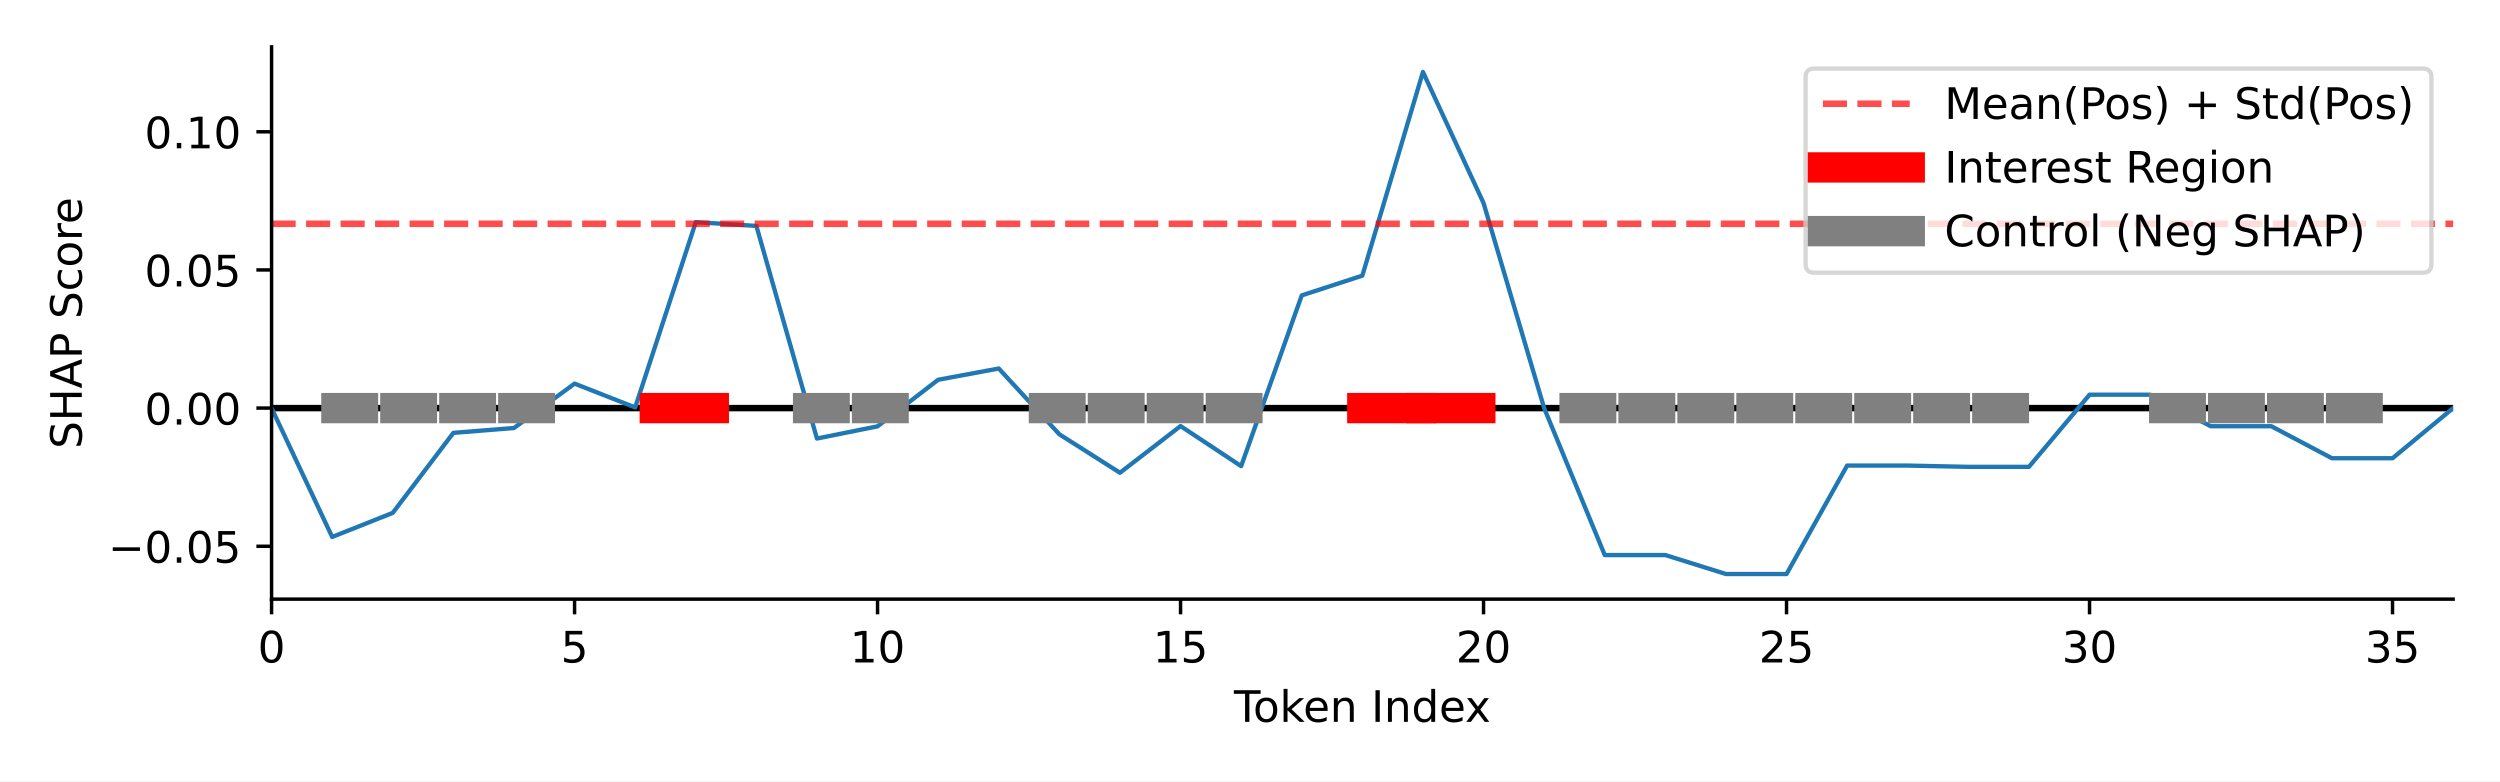
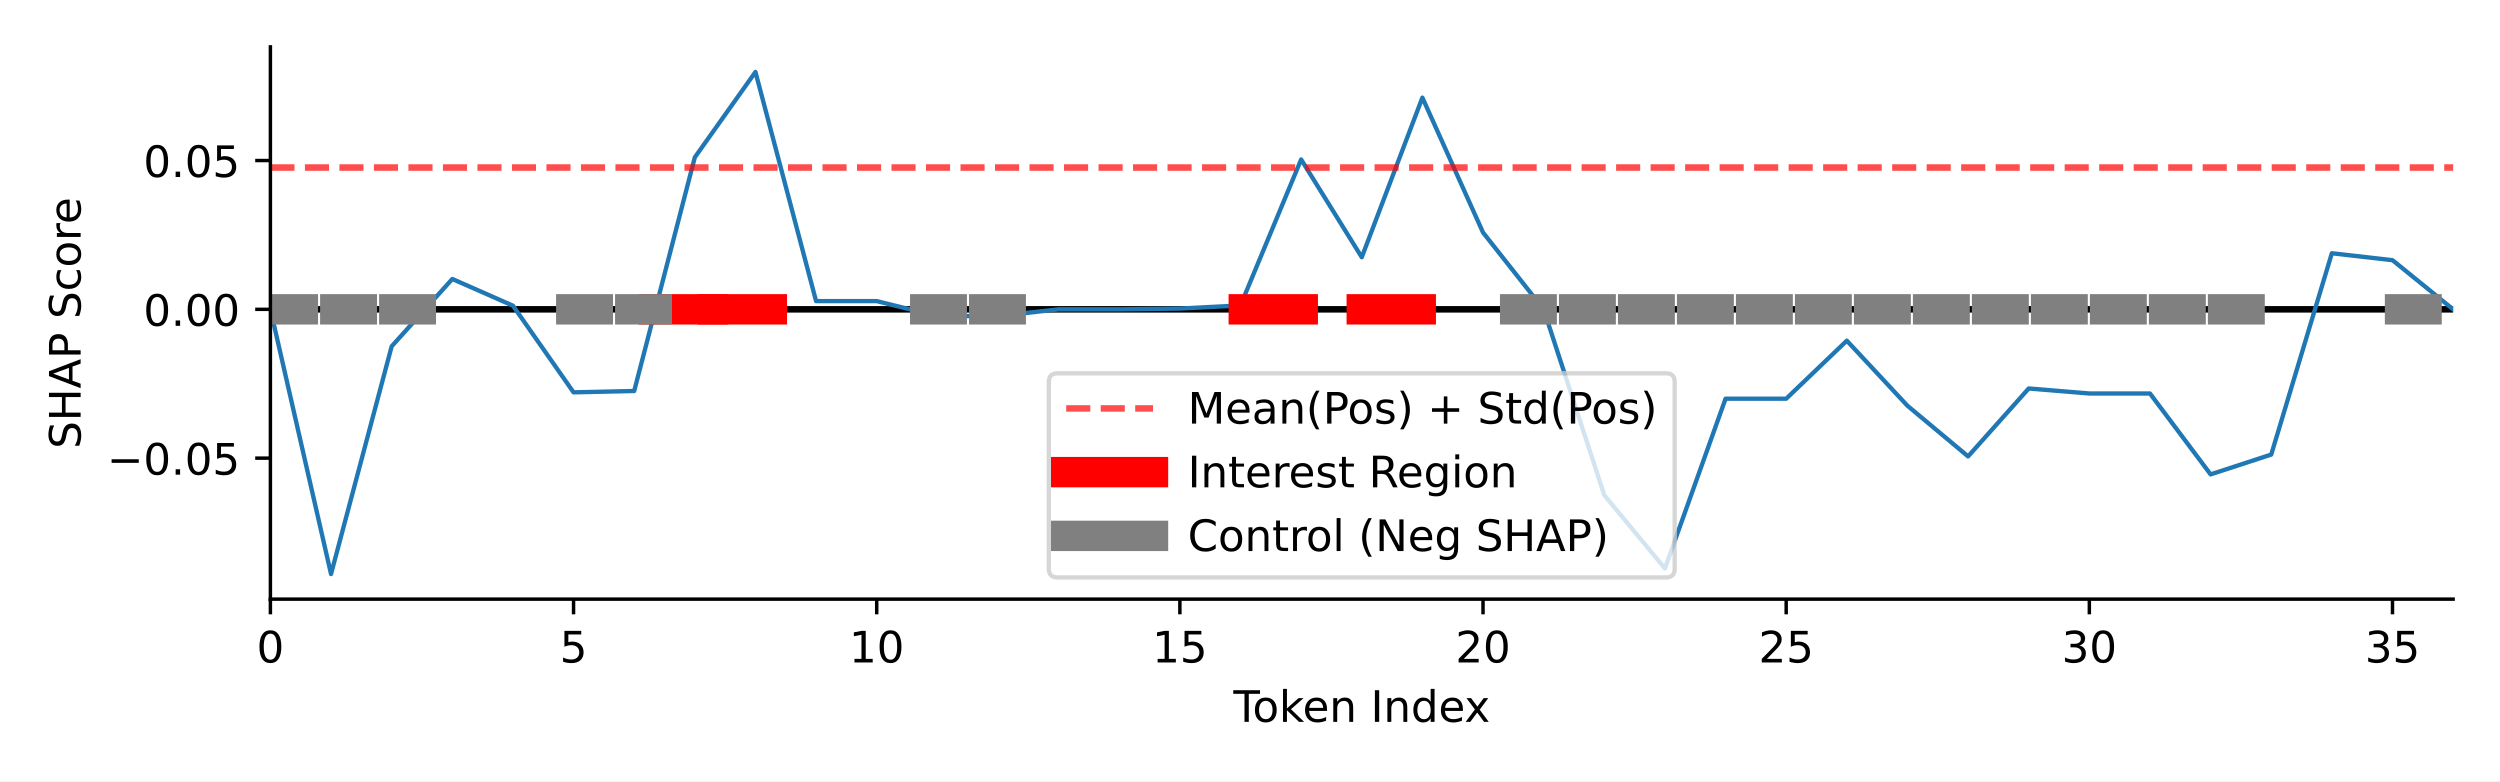
<svg xmlns="http://www.w3.org/2000/svg" xmlns:xlink="http://www.w3.org/1999/xlink" width="576pt" height="180pt" viewBox="0 0 576 180" version="1.1">
  <defs>
    <style type="text/css">*{stroke-linejoin: round; stroke-linecap: butt}</style>
  </defs>
  <g id="figure_1">
    <g id="patch_1">
      <path d="M 0 180  L 576 180  L 576 0  L 0 0  z " style="fill: #ffffff" />
    </g>
    <g id="axes_1">
      <g id="patch_2">
-         <path d="M 62.57 138.04  L 565.2 138.04  L 565.2 10.8  L 62.57 10.8  z " style="fill: #ffffff" />
+         <path d="M 62.3 138.04  L 565.2 138.04  L 565.2 10.8  L 62.3 10.8  z " style="fill: #ffffff" />
      </g>
      <g id="matplotlib.axis_1">
        <g id="xtick_1">
          <g id="line2d_1">
            <defs>
-               <path id="m67e1f92eb7" d="M 0 0  L 0 3.5  " style="stroke: #000000; stroke-width: 0.8" />
-             </defs>
-             <g>
-               <use xlink:href="#m67e1f92eb7" x="62.57" y="138.04" style="stroke: #000000; stroke-width: 0.8" />
+               <path id="mc0c34c76ed" d="M 0 0  L 0 3.5  " style="stroke: #000000; stroke-width: 0.8" />
+             </defs>
+             <g>
+               <use xlink:href="#mc0c34c76ed" x="62.3" y="138.04" style="stroke: #000000; stroke-width: 0.8" />
            </g>
          </g>
          <g id="text_1">
-             <g transform="translate(59.38875 152.6384) scale(0.1 -0.1)">
+             <g transform="translate(59.11875 152.6384) scale(0.1 -0.1)">
              <defs>
                <path id="DejaVuSans-30" d="M 2034 4250  Q 1547 4250 1301 3770  Q 1056 3291 1056 2328  Q 1056 1369 1301 889  Q 1547 409 2034 409  Q 2525 409 2770 889  Q 3016 1369 3016 2328  Q 3016 3291 2770 3770  Q 2525 4250 2034 4250  z M 2034 4750  Q 2819 4750 3233 4129  Q 3647 3509 3647 2328  Q 3647 1150 3233 529  Q 2819 -91 2034 -91  Q 1250 -91 836 529  Q 422 1150 422 2328  Q 422 3509 836 4129  Q 1250 4750 2034 4750  z " transform="scale(0.015625)" />
              </defs>
              <use xlink:href="#DejaVuSans-30" />
            </g>
          </g>
        </g>
        <g id="xtick_2">
          <g id="line2d_2">
            <g>
-               <use xlink:href="#m67e1f92eb7" x="132.38" y="138.04" style="stroke: #000000; stroke-width: 0.8" />
+               <use xlink:href="#mc0c34c76ed" x="132.147" y="138.04" style="stroke: #000000; stroke-width: 0.8" />
            </g>
          </g>
          <g id="text_2">
-             <g transform="translate(129.1985 152.6384) scale(0.1 -0.1)">
+             <g transform="translate(128.966 152.6384) scale(0.1 -0.1)">
              <defs>
                <path id="DejaVuSans-35" d="M 691 4666  L 3169 4666  L 3169 4134  L 1269 4134  L 1269 2991  Q 1406 3038 1543 3061  Q 1681 3084 1819 3084  Q 2600 3084 3056 2656  Q 3513 2228 3513 1497  Q 3513 744 3044 326  Q 2575 -91 1722 -91  Q 1428 -91 1123 -41  Q 819 9 494 109  L 494 744  Q 775 591 1075 516  Q 1375 441 1709 441  Q 2250 441 2565 725  Q 2881 1009 2881 1497  Q 2881 1984 2565 2268  Q 2250 2553 1709 2553  Q 1456 2553 1204 2497  Q 953 2441 691 2322  L 691 4666  z " transform="scale(0.015625)" />
              </defs>
              <use xlink:href="#DejaVuSans-35" />
            </g>
          </g>
        </g>
        <g id="xtick_3">
          <g id="line2d_3">
            <g>
-               <use xlink:href="#m67e1f92eb7" x="202.189" y="138.04" style="stroke: #000000; stroke-width: 0.8" />
+               <use xlink:href="#mc0c34c76ed" x="201.994" y="138.04" style="stroke: #000000; stroke-width: 0.8" />
            </g>
          </g>
          <g id="text_3">
-             <g transform="translate(195.8269 152.6384) scale(0.1 -0.1)">
+             <g transform="translate(195.6319 152.6384) scale(0.1 -0.1)">
              <defs>
                <path id="DejaVuSans-31" d="M 794 531  L 1825 531  L 1825 4091  L 703 3866  L 703 4441  L 1819 4666  L 2450 4666  L 2450 531  L 3481 531  L 3481 0  L 794 0  L 794 531  z " transform="scale(0.015625)" />
              </defs>
              <use xlink:href="#DejaVuSans-31" />
              <use xlink:href="#DejaVuSans-30" transform="translate(63.62305 0)" />
            </g>
          </g>
        </g>
        <g id="xtick_4">
          <g id="line2d_4">
            <g>
-               <use xlink:href="#m67e1f92eb7" x="271.999" y="138.04" style="stroke: #000000; stroke-width: 0.8" />
+               <use xlink:href="#mc0c34c76ed" x="271.842" y="138.04" style="stroke: #000000; stroke-width: 0.8" />
            </g>
          </g>
          <g id="text_4">
-             <g transform="translate(265.6367 152.6384) scale(0.1 -0.1)">
+             <g transform="translate(265.4792 152.6384) scale(0.1 -0.1)">
              <use xlink:href="#DejaVuSans-31" />
              <use xlink:href="#DejaVuSans-35" transform="translate(63.62305 0)" />
            </g>
          </g>
        </g>
        <g id="xtick_5">
          <g id="line2d_5">
            <g>
-               <use xlink:href="#m67e1f92eb7" x="341.809" y="138.04" style="stroke: #000000; stroke-width: 0.8" />
+               <use xlink:href="#mc0c34c76ed" x="341.689" y="138.04" style="stroke: #000000; stroke-width: 0.8" />
            </g>
          </g>
          <g id="text_5">
-             <g transform="translate(335.4464 152.6384) scale(0.1 -0.1)">
+             <g transform="translate(335.3264 152.6384) scale(0.1 -0.1)">
              <defs>
                <path id="DejaVuSans-32" d="M 1228 531  L 3431 531  L 3431 0  L 469 0  L 469 531  Q 828 903 1448 1529  Q 2069 2156 2228 2338  Q 2531 2678 2651 2914  Q 2772 3150 2772 3378  Q 2772 3750 2511 3984  Q 2250 4219 1831 4219  Q 1534 4219 1204 4116  Q 875 4013 500 3803  L 500 4441  Q 881 4594 1212 4672  Q 1544 4750 1819 4750  Q 2544 4750 2975 4387  Q 3406 4025 3406 3419  Q 3406 3131 3298 2873  Q 3191 2616 2906 2266  Q 2828 2175 2409 1742  Q 1991 1309 1228 531  z " transform="scale(0.015625)" />
              </defs>
              <use xlink:href="#DejaVuSans-32" />
              <use xlink:href="#DejaVuSans-30" transform="translate(63.62305 0)" />
            </g>
          </g>
        </g>
        <g id="xtick_6">
          <g id="line2d_6">
            <g>
-               <use xlink:href="#m67e1f92eb7" x="411.619" y="138.04" style="stroke: #000000; stroke-width: 0.8" />
+               <use xlink:href="#mc0c34c76ed" x="411.536" y="138.04" style="stroke: #000000; stroke-width: 0.8" />
            </g>
          </g>
          <g id="text_6">
-             <g transform="translate(405.2561 152.6384) scale(0.1 -0.1)">
+             <g transform="translate(405.1736 152.6384) scale(0.1 -0.1)">
              <use xlink:href="#DejaVuSans-32" />
              <use xlink:href="#DejaVuSans-35" transform="translate(63.62305 0)" />
            </g>
          </g>
        </g>
        <g id="xtick_7">
          <g id="line2d_7">
            <g>
-               <use xlink:href="#m67e1f92eb7" x="481.428" y="138.04" style="stroke: #000000; stroke-width: 0.8" />
+               <use xlink:href="#mc0c34c76ed" x="481.383" y="138.04" style="stroke: #000000; stroke-width: 0.8" />
            </g>
          </g>
          <g id="text_7">
-             <g transform="translate(475.0658 152.6384) scale(0.1 -0.1)">
+             <g transform="translate(475.0208 152.6384) scale(0.1 -0.1)">
              <defs>
                <path id="DejaVuSans-33" d="M 2597 2516  Q 3050 2419 3304 2112  Q 3559 1806 3559 1356  Q 3559 666 3084 287  Q 2609 -91 1734 -91  Q 1441 -91 1130 -33  Q 819 25 488 141  L 488 750  Q 750 597 1062 519  Q 1375 441 1716 441  Q 2309 441 2620 675  Q 2931 909 2931 1356  Q 2931 1769 2642 2001  Q 2353 2234 1838 2234  L 1294 2234  L 1294 2753  L 1863 2753  Q 2328 2753 2575 2939  Q 2822 3125 2822 3475  Q 2822 3834 2567 4026  Q 2313 4219 1838 4219  Q 1578 4219 1281 4162  Q 984 4106 628 3988  L 628 4550  Q 988 4650 1302 4700  Q 1616 4750 1894 4750  Q 2613 4750 3031 4423  Q 3450 4097 3450 3541  Q 3450 3153 3228 2886  Q 3006 2619 2597 2516  z " transform="scale(0.015625)" />
              </defs>
              <use xlink:href="#DejaVuSans-33" />
              <use xlink:href="#DejaVuSans-30" transform="translate(63.62305 0)" />
            </g>
          </g>
        </g>
        <g id="xtick_8">
          <g id="line2d_8">
            <g>
-               <use xlink:href="#m67e1f92eb7" x="551.238" y="138.04" style="stroke: #000000; stroke-width: 0.8" />
+               <use xlink:href="#mc0c34c76ed" x="551.231" y="138.04" style="stroke: #000000; stroke-width: 0.8" />
            </g>
          </g>
          <g id="text_8">
-             <g transform="translate(544.8756 152.6384) scale(0.1 -0.1)">
+             <g transform="translate(544.8681 152.6384) scale(0.1 -0.1)">
              <use xlink:href="#DejaVuSans-33" />
              <use xlink:href="#DejaVuSans-35" transform="translate(63.62305 0)" />
            </g>
          </g>
        </g>
        <g id="text_9">
-           <g transform="translate(284.3069 166.3166) scale(0.1 -0.1)">
+           <g transform="translate(284.1719 166.3166) scale(0.1 -0.1)">
            <defs>
              <path id="DejaVuSans-54" d="M -19 4666  L 3928 4666  L 3928 4134  L 2272 4134  L 2272 0  L 1638 0  L 1638 4134  L -19 4134  L -19 4666  z " transform="scale(0.015625)" />
              <path id="DejaVuSans-6f" d="M 1959 3097  Q 1497 3097 1228 2736  Q 959 2375 959 1747  Q 959 1119 1226 758  Q 1494 397 1959 397  Q 2419 397 2687 759  Q 2956 1122 2956 1747  Q 2956 2369 2687 2733  Q 2419 3097 1959 3097  z M 1959 3584  Q 2709 3584 3137 3096  Q 3566 2609 3566 1747  Q 3566 888 3137 398  Q 2709 -91 1959 -91  Q 1206 -91 779 398  Q 353 888 353 1747  Q 353 2609 779 3096  Q 1206 3584 1959 3584  z " transform="scale(0.015625)" />
              <path id="DejaVuSans-6b" d="M 581 4863  L 1159 4863  L 1159 1991  L 2875 3500  L 3609 3500  L 1753 1863  L 3688 0  L 2938 0  L 1159 1709  L 1159 0  L 581 0  L 581 4863  z " transform="scale(0.015625)" />
              <path id="DejaVuSans-65" d="M 3597 1894  L 3597 1613  L 953 1613  Q 991 1019 1311 708  Q 1631 397 2203 397  Q 2534 397 2845 478  Q 3156 559 3463 722  L 3463 178  Q 3153 47 2828 -22  Q 2503 -91 2169 -91  Q 1331 -91 842 396  Q 353 884 353 1716  Q 353 2575 817 3079  Q 1281 3584 2069 3584  Q 2775 3584 3186 3129  Q 3597 2675 3597 1894  z M 3022 2063  Q 3016 2534 2758 2815  Q 2500 3097 2075 3097  Q 1594 3097 1305 2825  Q 1016 2553 972 2059  L 3022 2063  z " transform="scale(0.015625)" />
              <path id="DejaVuSans-6e" d="M 3513 2113  L 3513 0  L 2938 0  L 2938 2094  Q 2938 2591 2744 2837  Q 2550 3084 2163 3084  Q 1697 3084 1428 2787  Q 1159 2491 1159 1978  L 1159 0  L 581 0  L 581 3500  L 1159 3500  L 1159 2956  Q 1366 3272 1645 3428  Q 1925 3584 2291 3584  Q 2894 3584 3203 3211  Q 3513 2838 3513 2113  z " transform="scale(0.015625)" />
              <path id="DejaVuSans-20" transform="scale(0.015625)" />
              <path id="DejaVuSans-49" d="M 628 4666  L 1259 4666  L 1259 0  L 628 0  L 628 4666  z " transform="scale(0.015625)" />
              <path id="DejaVuSans-64" d="M 2906 2969  L 2906 4863  L 3481 4863  L 3481 0  L 2906 0  L 2906 525  Q 2725 213 2448 61  Q 2172 -91 1784 -91  Q 1150 -91 751 415  Q 353 922 353 1747  Q 353 2572 751 3078  Q 1150 3584 1784 3584  Q 2172 3584 2448 3432  Q 2725 3281 2906 2969  z M 947 1747  Q 947 1113 1208 752  Q 1469 391 1925 391  Q 2381 391 2643 752  Q 2906 1113 2906 1747  Q 2906 2381 2643 2742  Q 2381 3103 1925 3103  Q 1469 3103 1208 2742  Q 947 2381 947 1747  z " transform="scale(0.015625)" />
              <path id="DejaVuSans-78" d="M 3513 3500  L 2247 1797  L 3578 0  L 2900 0  L 1881 1375  L 863 0  L 184 0  L 1544 1831  L 300 3500  L 978 3500  L 1906 2253  L 2834 3500  L 3513 3500  z " transform="scale(0.015625)" />
            </defs>
            <use xlink:href="#DejaVuSans-54" />
            <use xlink:href="#DejaVuSans-6f" transform="translate(44.08398 0)" />
            <use xlink:href="#DejaVuSans-6b" transform="translate(105.2656 0)" />
            <use xlink:href="#DejaVuSans-65" transform="translate(159.5508 0)" />
            <use xlink:href="#DejaVuSans-6e" transform="translate(221.0742 0)" />
            <use xlink:href="#DejaVuSans-20" transform="translate(284.4531 0)" />
            <use xlink:href="#DejaVuSans-49" transform="translate(316.2402 0)" />
            <use xlink:href="#DejaVuSans-6e" transform="translate(345.7324 0)" />
            <use xlink:href="#DejaVuSans-64" transform="translate(409.1113 0)" />
            <use xlink:href="#DejaVuSans-65" transform="translate(472.5879 0)" />
            <use xlink:href="#DejaVuSans-78" transform="translate(532.3613 0)" />
          </g>
        </g>
      </g>
      <g id="matplotlib.axis_2">
        <g id="ytick_1">
          <g id="line2d_9">
            <defs>
-               <path id="m2681af15f6" d="M 0 0  L -3.5 0  " style="stroke: #000000; stroke-width: 0.8" />
-             </defs>
-             <g>
-               <use xlink:href="#m2681af15f6" x="62.57" y="125.855" style="stroke: #000000; stroke-width: 0.8" />
+               <path id="m2ddbd10238" d="M 0 0  L -3.5 0  " style="stroke: #000000; stroke-width: 0.8" />
+             </defs>
+             <g>
+               <use xlink:href="#m2ddbd10238" x="62.3" y="105.561" style="stroke: #000000; stroke-width: 0.8" />
            </g>
          </g>
          <g id="text_10">
-             <g transform="translate(24.92469 129.6538) scale(0.1 -0.1)">
+             <g transform="translate(24.65469 109.3605) scale(0.1 -0.1)">
              <defs>
                <path id="DejaVuSans-2212" d="M 678 2272  L 4684 2272  L 4684 1741  L 678 1741  L 678 2272  z " transform="scale(0.015625)" />
                <path id="DejaVuSans-2e" d="M 684 794  L 1344 794  L 1344 0  L 684 0  L 684 794  z " transform="scale(0.015625)" />
              </defs>
              <use xlink:href="#DejaVuSans-2212" />
              <use xlink:href="#DejaVuSans-30" transform="translate(83.78906 0)" />
              <use xlink:href="#DejaVuSans-2e" transform="translate(147.4121 0)" />
              <use xlink:href="#DejaVuSans-30" transform="translate(179.1992 0)" />
              <use xlink:href="#DejaVuSans-35" transform="translate(242.8223 0)" />
            </g>
          </g>
        </g>
        <g id="ytick_2">
          <g id="line2d_10">
            <g>
-               <use xlink:href="#m2681af15f6" x="62.57" y="94.026" style="stroke: #000000; stroke-width: 0.8" />
+               <use xlink:href="#m2ddbd10238" x="62.3" y="71.273" style="stroke: #000000; stroke-width: 0.8" />
            </g>
          </g>
          <g id="text_11">
-             <g transform="translate(33.30438 97.82562) scale(0.1 -0.1)">
+             <g transform="translate(33.03437 75.07235) scale(0.1 -0.1)">
              <use xlink:href="#DejaVuSans-30" />
              <use xlink:href="#DejaVuSans-2e" transform="translate(63.62305 0)" />
              <use xlink:href="#DejaVuSans-30" transform="translate(95.41016 0)" />
              <use xlink:href="#DejaVuSans-30" transform="translate(159.0332 0)" />
            </g>
          </g>
        </g>
        <g id="ytick_3">
          <g id="line2d_11">
            <g>
-               <use xlink:href="#m2681af15f6" x="62.57" y="62.198" style="stroke: #000000; stroke-width: 0.8" />
+               <use xlink:href="#m2ddbd10238" x="62.3" y="36.985" style="stroke: #000000; stroke-width: 0.8" />
            </g>
          </g>
          <g id="text_12">
-             <g transform="translate(33.30438 65.99744) scale(0.1 -0.1)">
+             <g transform="translate(33.03437 40.7842) scale(0.1 -0.1)">
              <use xlink:href="#DejaVuSans-30" />
              <use xlink:href="#DejaVuSans-2e" transform="translate(63.62305 0)" />
              <use xlink:href="#DejaVuSans-30" transform="translate(95.41016 0)" />
              <use xlink:href="#DejaVuSans-35" transform="translate(159.0332 0)" />
            </g>
          </g>
        </g>
-         <g id="ytick_4">
-           <g id="line2d_12">
-             <g>
-               <use xlink:href="#m2681af15f6" x="62.57" y="30.37" style="stroke: #000000; stroke-width: 0.8" />
-             </g>
-           </g>
-           <g id="text_13">
-             <g transform="translate(33.30438 34.16925) scale(0.1 -0.1)">
-               <use xlink:href="#DejaVuSans-30" />
-               <use xlink:href="#DejaVuSans-2e" transform="translate(63.62305 0)" />
-               <use xlink:href="#DejaVuSans-31" transform="translate(95.41016 0)" />
-               <use xlink:href="#DejaVuSans-30" transform="translate(159.0332 0)" />
-             </g>
-           </g>
-         </g>
-         <g id="text_14">
-           <g transform="translate(18.845 103.3809) rotate(-90) scale(0.1 -0.1)">
+         <g id="text_13">
+           <g transform="translate(18.575 103.3809) rotate(-90) scale(0.1 -0.1)">
            <defs>
              <path id="DejaVuSans-53" d="M 3425 4513  L 3425 3897  Q 3066 4069 2747 4153  Q 2428 4238 2131 4238  Q 1616 4238 1336 4038  Q 1056 3838 1056 3469  Q 1056 3159 1242 3001  Q 1428 2844 1947 2747  L 2328 2669  Q 3034 2534 3370 2195  Q 3706 1856 3706 1288  Q 3706 609 3251 259  Q 2797 -91 1919 -91  Q 1588 -91 1214 -16  Q 841 59 441 206  L 441 856  Q 825 641 1194 531  Q 1563 422 1919 422  Q 2459 422 2753 634  Q 3047 847 3047 1241  Q 3047 1584 2836 1778  Q 2625 1972 2144 2069  L 1759 2144  Q 1053 2284 737 2584  Q 422 2884 422 3419  Q 422 4038 858 4394  Q 1294 4750 2059 4750  Q 2388 4750 2728 4690  Q 3069 4631 3425 4513  z " transform="scale(0.015625)" />
              <path id="DejaVuSans-48" d="M 628 4666  L 1259 4666  L 1259 2753  L 3553 2753  L 3553 4666  L 4184 4666  L 4184 0  L 3553 0  L 3553 2222  L 1259 2222  L 1259 0  L 628 0  L 628 4666  z " transform="scale(0.015625)" />
              <path id="DejaVuSans-41" d="M 2188 4044  L 1331 1722  L 3047 1722  L 2188 4044  z M 1831 4666  L 2547 4666  L 4325 0  L 3669 0  L 3244 1197  L 1141 1197  L 716 0  L 50 0  L 1831 4666  z " transform="scale(0.015625)" />
              <path id="DejaVuSans-50" d="M 1259 4147  L 1259 2394  L 2053 2394  Q 2494 2394 2734 2622  Q 2975 2850 2975 3272  Q 2975 3691 2734 3919  Q 2494 4147 2053 4147  L 1259 4147  z M 628 4666  L 2053 4666  Q 2838 4666 3239 4311  Q 3641 3956 3641 3272  Q 3641 2581 3239 2228  Q 2838 1875 2053 1875  L 1259 1875  L 1259 0  L 628 0  L 628 4666  z " transform="scale(0.015625)" />
              <path id="DejaVuSans-63" d="M 3122 3366  L 3122 2828  Q 2878 2963 2633 3030  Q 2388 3097 2138 3097  Q 1578 3097 1268 2742  Q 959 2388 959 1747  Q 959 1106 1268 751  Q 1578 397 2138 397  Q 2388 397 2633 464  Q 2878 531 3122 666  L 3122 134  Q 2881 22 2623 -34  Q 2366 -91 2075 -91  Q 1284 -91 818 406  Q 353 903 353 1747  Q 353 2603 823 3093  Q 1294 3584 2113 3584  Q 2378 3584 2631 3529  Q 2884 3475 3122 3366  z " transform="scale(0.015625)" />
              <path id="DejaVuSans-72" d="M 2631 2963  Q 2534 3019 2420 3045  Q 2306 3072 2169 3072  Q 1681 3072 1420 2755  Q 1159 2438 1159 1844  L 1159 0  L 581 0  L 581 3500  L 1159 3500  L 1159 2956  Q 1341 3275 1631 3429  Q 1922 3584 2338 3584  Q 2397 3584 2469 3576  Q 2541 3569 2628 3553  L 2631 2963  z " transform="scale(0.015625)" />
            </defs>
            <use xlink:href="#DejaVuSans-53" />
            <use xlink:href="#DejaVuSans-48" transform="translate(63.47656 0)" />
            <use xlink:href="#DejaVuSans-41" transform="translate(138.6719 0)" />
            <use xlink:href="#DejaVuSans-50" transform="translate(207.0801 0)" />
            <use xlink:href="#DejaVuSans-20" transform="translate(267.3828 0)" />
            <use xlink:href="#DejaVuSans-53" transform="translate(299.1699 0)" />
            <use xlink:href="#DejaVuSans-63" transform="translate(362.6465 0)" />
            <use xlink:href="#DejaVuSans-6f" transform="translate(417.627 0)" />
            <use xlink:href="#DejaVuSans-72" transform="translate(478.8086 0)" />
            <use xlink:href="#DejaVuSans-65" transform="translate(517.6719 0)" />
          </g>
        </g>
      </g>
+       <g id="line2d_12">
+         <path d="M 62.3 71.273  L 565.2 71.273  " clip-path="url(#p245bd6bf73)" style="fill: none; stroke: #000000; stroke-width: 1.5; stroke-linecap: square" />
+       </g>
      <g id="line2d_13">
-         <path d="M 62.57 94.026  L 565.2 94.026  " clip-path="url(#pdf5d8bc426)" style="fill: none; stroke: #000000; stroke-width: 1.5; stroke-linecap: square" />
+         <path d="M 62.3 71.273  L 76.269 132.256  L 90.239 79.798  L 104.208 64.279  L 118.178 70.427  L 132.147 90.394  L 146.117 90.087  L 160.086 36.249  L 174.056 16.584  L 188.025 69.373  L 201.994 69.373  L 215.964 72.833  L 229.933 72.833  L 243.903 71.271  L 257.872 71.271  L 271.842 71.093  L 285.811 70.369  L 299.781 36.748  L 313.75 59.267  L 327.719 22.497  L 341.689 53.571  L 355.658 71.273  L 369.628 114.089  L 383.597 130.971  L 397.567 91.865  L 411.536 91.865  L 425.506 78.491  L 439.475 93.484  L 453.444 105.152  L 467.414 89.505  L 481.383 90.66  L 495.353 90.66  L 509.322 109.298  L 523.292 104.73  L 537.261 58.348  L 551.231 59.945  L 565.2 71.273  " clip-path="url(#p245bd6bf73)" style="fill: none; stroke: #1f77b4; stroke-linecap: square" />
      </g>
      <g id="line2d_14">
-         <path d="M 62.57 94.026  L 76.532 123.714  L 90.494 118.16  L 104.456 99.731  L 118.418 98.616  L 132.38 88.386  L 146.342 93.875  L 160.304 51.186  L 174.266 52.048  L 188.227 101.038  L 202.189 98.226  L 216.151 87.497  L 230.113 84.902  L 244.075 100.061  L 258.037 108.923  L 271.999 98.165  L 285.961 107.396  L 299.923 68.057  L 313.885 63.506  L 327.847 16.584  L 341.809 46.792  L 355.771 94.026  L 369.733 127.887  L 383.695 127.887  L 397.657 132.256  L 411.619 132.256  L 425.581 107.269  L 439.543 107.269  L 453.504 107.56  L 467.466 107.56  L 481.428 90.94  L 495.39 90.94  L 509.352 98.201  L 523.314 98.201  L 537.276 105.582  L 551.238 105.582  L 565.2 94.026  " clip-path="url(#pdf5d8bc426)" style="fill: none; stroke: #1f77b4; stroke-linecap: square" />
+         <path d="M 62.3 38.599  L 565.2 38.599  " clip-path="url(#p245bd6bf73)" style="fill: none; stroke-dasharray: 5.55,2.4; stroke-dashoffset: 0; stroke: #ff0000; stroke-opacity: 0.7; stroke-width: 1.5" />
      </g>
      <g id="line2d_15">
-         <path d="M 62.57 51.559  L 565.2 51.559  " clip-path="url(#pdf5d8bc426)" style="fill: none; stroke-dasharray: 5.55,2.4; stroke-dashoffset: 0; stroke: #ff0000; stroke-opacity: 0.7; stroke-width: 1.5" />
+         <path d="M 150.647 71.273  L 164.239 71.273  " clip-path="url(#p245bd6bf73)" style="fill: none; stroke: #ff0000; stroke-width: 7; stroke-linecap: square" />
      </g>
      <g id="line2d_16">
-         <path d="M 150.87 94.026  L 164.454 94.026  " clip-path="url(#pdf5d8bc426)" style="fill: none; stroke: #ff0000; stroke-width: 7; stroke-linecap: square" />
+         <path d="M 164.239 71.273  L 177.831 71.273  " clip-path="url(#p245bd6bf73)" style="fill: none; stroke: #ff0000; stroke-width: 7; stroke-linecap: square" />
      </g>
      <g id="line2d_17">
-         <path d="M 313.885 94.026  L 327.47 94.026  " clip-path="url(#pdf5d8bc426)" style="fill: none; stroke: #ff0000; stroke-width: 7; stroke-linecap: square" />
+         <path d="M 286.566 71.273  L 300.158 71.273  " clip-path="url(#p245bd6bf73)" style="fill: none; stroke: #ff0000; stroke-width: 7; stroke-linecap: square" />
      </g>
      <g id="line2d_18">
-         <path d="M 327.47 94.026  L 341.054 94.026  " clip-path="url(#pdf5d8bc426)" style="fill: none; stroke: #ff0000; stroke-width: 7; stroke-linecap: square" />
+         <path d="M 313.75 71.273  L 327.342 71.273  " clip-path="url(#p245bd6bf73)" style="fill: none; stroke: #ff0000; stroke-width: 7; stroke-linecap: square" />
      </g>
      <g id="line2d_19">
-         <path d="M 77.513 94.026  L 83.626 94.026  " clip-path="url(#pdf5d8bc426)" style="fill: none; stroke: #808080; stroke-width: 7; stroke-linecap: square" />
+         <path d="M 63.659 71.273  L 69.776 71.273  " clip-path="url(#p245bd6bf73)" style="fill: none; stroke: #808080; stroke-width: 7; stroke-linecap: square" />
      </g>
      <g id="line2d_20">
-         <path d="M 91.098 94.026  L 97.211 94.026  " clip-path="url(#pdf5d8bc426)" style="fill: none; stroke: #808080; stroke-width: 7; stroke-linecap: square" />
+         <path d="M 77.251 71.273  L 83.367 71.273  " clip-path="url(#p245bd6bf73)" style="fill: none; stroke: #808080; stroke-width: 7; stroke-linecap: square" />
      </g>
      <g id="line2d_21">
-         <path d="M 104.682 94.026  L 110.795 94.026  " clip-path="url(#pdf5d8bc426)" style="fill: none; stroke: #808080; stroke-width: 7; stroke-linecap: square" />
+         <path d="M 90.843 71.273  L 96.959 71.273  " clip-path="url(#p245bd6bf73)" style="fill: none; stroke: #808080; stroke-width: 7; stroke-linecap: square" />
      </g>
      <g id="line2d_22">
-         <path d="M 118.267 94.026  L 124.38 94.026  " clip-path="url(#pdf5d8bc426)" style="fill: none; stroke: #808080; stroke-width: 7; stroke-linecap: square" />
+         <path d="M 131.619 71.273  L 137.735 71.273  " clip-path="url(#p245bd6bf73)" style="fill: none; stroke: #808080; stroke-width: 7; stroke-linecap: square" />
      </g>
      <g id="line2d_23">
-         <path d="M 186.19 94.026  L 192.303 94.026  " clip-path="url(#pdf5d8bc426)" style="fill: none; stroke: #808080; stroke-width: 7; stroke-linecap: square" />
+         <path d="M 145.211 71.273  L 151.327 71.273  " clip-path="url(#p245bd6bf73)" style="fill: none; stroke: #808080; stroke-width: 7; stroke-linecap: square" />
      </g>
      <g id="line2d_24">
-         <path d="M 199.774 94.026  L 205.887 94.026  " clip-path="url(#pdf5d8bc426)" style="fill: none; stroke: #808080; stroke-width: 7; stroke-linecap: square" />
+         <path d="M 213.17 71.273  L 219.286 71.273  " clip-path="url(#p245bd6bf73)" style="fill: none; stroke: #808080; stroke-width: 7; stroke-linecap: square" />
      </g>
      <g id="line2d_25">
-         <path d="M 240.528 94.026  L 246.641 94.026  " clip-path="url(#pdf5d8bc426)" style="fill: none; stroke: #808080; stroke-width: 7; stroke-linecap: square" />
+         <path d="M 226.762 71.273  L 232.878 71.273  " clip-path="url(#p245bd6bf73)" style="fill: none; stroke: #808080; stroke-width: 7; stroke-linecap: square" />
      </g>
      <g id="line2d_26">
-         <path d="M 254.113 94.026  L 260.226 94.026  " clip-path="url(#pdf5d8bc426)" style="fill: none; stroke: #808080; stroke-width: 7; stroke-linecap: square" />
+         <path d="M 349.089 71.273  L 355.205 71.273  " clip-path="url(#p245bd6bf73)" style="fill: none; stroke: #808080; stroke-width: 7; stroke-linecap: square" />
      </g>
      <g id="line2d_27">
-         <path d="M 267.697 94.026  L 273.81 94.026  " clip-path="url(#pdf5d8bc426)" style="fill: none; stroke: #808080; stroke-width: 7; stroke-linecap: square" />
+         <path d="M 362.681 71.273  L 368.797 71.273  " clip-path="url(#p245bd6bf73)" style="fill: none; stroke: #808080; stroke-width: 7; stroke-linecap: square" />
      </g>
      <g id="line2d_28">
-         <path d="M 281.282 94.026  L 287.395 94.026  " clip-path="url(#pdf5d8bc426)" style="fill: none; stroke: #808080; stroke-width: 7; stroke-linecap: square" />
+         <path d="M 376.273 71.273  L 382.389 71.273  " clip-path="url(#p245bd6bf73)" style="fill: none; stroke: #808080; stroke-width: 7; stroke-linecap: square" />
      </g>
      <g id="line2d_29">
-         <path d="M 362.79 94.026  L 368.903 94.026  " clip-path="url(#pdf5d8bc426)" style="fill: none; stroke: #808080; stroke-width: 7; stroke-linecap: square" />
+         <path d="M 389.865 71.273  L 395.981 71.273  " clip-path="url(#p245bd6bf73)" style="fill: none; stroke: #808080; stroke-width: 7; stroke-linecap: square" />
      </g>
      <g id="line2d_30">
-         <path d="M 376.374 94.026  L 382.487 94.026  " clip-path="url(#pdf5d8bc426)" style="fill: none; stroke: #808080; stroke-width: 7; stroke-linecap: square" />
+         <path d="M 403.456 71.273  L 409.573 71.273  " clip-path="url(#p245bd6bf73)" style="fill: none; stroke: #808080; stroke-width: 7; stroke-linecap: square" />
      </g>
      <g id="line2d_31">
-         <path d="M 389.959 94.026  L 396.072 94.026  " clip-path="url(#pdf5d8bc426)" style="fill: none; stroke: #808080; stroke-width: 7; stroke-linecap: square" />
+         <path d="M 417.048 71.273  L 423.165 71.273  " clip-path="url(#p245bd6bf73)" style="fill: none; stroke: #808080; stroke-width: 7; stroke-linecap: square" />
      </g>
      <g id="line2d_32">
-         <path d="M 403.543 94.026  L 409.656 94.026  " clip-path="url(#pdf5d8bc426)" style="fill: none; stroke: #808080; stroke-width: 7; stroke-linecap: square" />
+         <path d="M 430.64 71.273  L 436.757 71.273  " clip-path="url(#p245bd6bf73)" style="fill: none; stroke: #808080; stroke-width: 7; stroke-linecap: square" />
      </g>
      <g id="line2d_33">
-         <path d="M 417.128 94.026  L 423.241 94.026  " clip-path="url(#pdf5d8bc426)" style="fill: none; stroke: #808080; stroke-width: 7; stroke-linecap: square" />
+         <path d="M 444.232 71.273  L 450.349 71.273  " clip-path="url(#p245bd6bf73)" style="fill: none; stroke: #808080; stroke-width: 7; stroke-linecap: square" />
      </g>
      <g id="line2d_34">
-         <path d="M 430.713 94.026  L 436.826 94.026  " clip-path="url(#pdf5d8bc426)" style="fill: none; stroke: #808080; stroke-width: 7; stroke-linecap: square" />
+         <path d="M 457.824 71.273  L 463.94 71.273  " clip-path="url(#p245bd6bf73)" style="fill: none; stroke: #808080; stroke-width: 7; stroke-linecap: square" />
      </g>
      <g id="line2d_35">
-         <path d="M 444.297 94.026  L 450.41 94.026  " clip-path="url(#pdf5d8bc426)" style="fill: none; stroke: #808080; stroke-width: 7; stroke-linecap: square" />
+         <path d="M 471.416 71.273  L 477.532 71.273  " clip-path="url(#p245bd6bf73)" style="fill: none; stroke: #808080; stroke-width: 7; stroke-linecap: square" />
      </g>
      <g id="line2d_36">
-         <path d="M 457.882 94.026  L 463.995 94.026  " clip-path="url(#pdf5d8bc426)" style="fill: none; stroke: #808080; stroke-width: 7; stroke-linecap: square" />
+         <path d="M 485.008 71.273  L 491.124 71.273  " clip-path="url(#p245bd6bf73)" style="fill: none; stroke: #808080; stroke-width: 7; stroke-linecap: square" />
      </g>
      <g id="line2d_37">
-         <path d="M 498.635 94.026  L 504.749 94.026  " clip-path="url(#pdf5d8bc426)" style="fill: none; stroke: #808080; stroke-width: 7; stroke-linecap: square" />
+         <path d="M 498.6 71.273  L 504.716 71.273  " clip-path="url(#p245bd6bf73)" style="fill: none; stroke: #808080; stroke-width: 7; stroke-linecap: square" />
      </g>
      <g id="line2d_38">
-         <path d="M 512.22 94.026  L 518.333 94.026  " clip-path="url(#pdf5d8bc426)" style="fill: none; stroke: #808080; stroke-width: 7; stroke-linecap: square" />
+         <path d="M 512.192 71.273  L 518.308 71.273  " clip-path="url(#p245bd6bf73)" style="fill: none; stroke: #808080; stroke-width: 7; stroke-linecap: square" />
      </g>
      <g id="line2d_39">
-         <path d="M 525.805 94.026  L 531.918 94.026  " clip-path="url(#pdf5d8bc426)" style="fill: none; stroke: #808080; stroke-width: 7; stroke-linecap: square" />
-       </g>
-       <g id="line2d_40">
-         <path d="M 539.389 94.026  L 545.502 94.026  " clip-path="url(#pdf5d8bc426)" style="fill: none; stroke: #808080; stroke-width: 7; stroke-linecap: square" />
+         <path d="M 552.967 71.273  L 559.084 71.273  " clip-path="url(#p245bd6bf73)" style="fill: none; stroke: #808080; stroke-width: 7; stroke-linecap: square" />
      </g>
      <g id="patch_3">
-         <path d="M 62.57 138.04  L 62.57 10.8  " style="fill: none; stroke: #000000; stroke-width: 0.8; stroke-linejoin: miter; stroke-linecap: square" />
+         <path d="M 62.3 138.04  L 62.3 10.8  " style="fill: none; stroke: #000000; stroke-width: 0.8; stroke-linejoin: miter; stroke-linecap: square" />
      </g>
      <g id="patch_4">
-         <path d="M 62.57 138.04  L 565.2 138.04  " style="fill: none; stroke: #000000; stroke-width: 0.8; stroke-linejoin: miter; stroke-linecap: square" />
+         <path d="M 62.3 138.04  L 565.2 138.04  " style="fill: none; stroke: #000000; stroke-width: 0.8; stroke-linejoin: miter; stroke-linecap: square" />
      </g>
      <g id="legend_1">
        <g id="patch_5">
-           <path d="M 418.003 62.834  L 558.2 62.834  Q 560.2 62.834 560.2 60.834  L 560.2 17.8  Q 560.2 15.8 558.2 15.8  L 418.003 15.8  Q 416.003 15.8 416.003 17.8  L 416.003 60.834  Q 416.003 62.834 418.003 62.834  z " style="fill: #ffffff; opacity: 0.8; stroke: #cccccc; stroke-linejoin: miter" />
-         </g>
-         <g id="line2d_41">
-           <path d="M 420.003 23.898  L 430.003 23.898  L 440.003 23.898  " style="fill: none; stroke-dasharray: 5.55,2.4; stroke-dashoffset: 0; stroke: #ff0000; stroke-opacity: 0.7; stroke-width: 1.5" />
-         </g>
-         <g id="text_15">
-           <g transform="translate(448.0031 27.39844) scale(0.1 -0.1)">
+           <path d="M 243.652 133.04  L 383.848 133.04  Q 385.848 133.04 385.848 131.04  L 385.848 88.006  Q 385.848 86.006 383.848 86.006  L 243.652 86.006  Q 241.652 86.006 241.652 88.006  L 241.652 131.04  Q 241.652 133.04 243.652 133.04  z " style="fill: #ffffff; opacity: 0.8; stroke: #cccccc; stroke-linejoin: miter" />
+         </g>
+         <g id="line2d_40">
+           <path d="M 245.652 94.104  L 255.652 94.104  L 265.652 94.104  " style="fill: none; stroke-dasharray: 5.55,2.4; stroke-dashoffset: 0; stroke: #ff0000; stroke-opacity: 0.7; stroke-width: 1.5" />
+         </g>
+         <g id="text_14">
+           <g transform="translate(273.6516 97.60406) scale(0.1 -0.1)">
            <defs>
              <path id="DejaVuSans-4d" d="M 628 4666  L 1569 4666  L 2759 1491  L 3956 4666  L 4897 4666  L 4897 0  L 4281 0  L 4281 4097  L 3078 897  L 2444 897  L 1241 4097  L 1241 0  L 628 0  L 628 4666  z " transform="scale(0.015625)" />
              <path id="DejaVuSans-61" d="M 2194 1759  Q 1497 1759 1228 1600  Q 959 1441 959 1056  Q 959 750 1161 570  Q 1363 391 1709 391  Q 2188 391 2477 730  Q 2766 1069 2766 1631  L 2766 1759  L 2194 1759  z M 3341 1997  L 3341 0  L 2766 0  L 2766 531  Q 2569 213 2275 61  Q 1981 -91 1556 -91  Q 1019 -91 701 211  Q 384 513 384 1019  Q 384 1609 779 1909  Q 1175 2209 1959 2209  L 2766 2209  L 2766 2266  Q 2766 2663 2505 2880  Q 2244 3097 1772 3097  Q 1472 3097 1187 3025  Q 903 2953 641 2809  L 641 3341  Q 956 3463 1253 3523  Q 1550 3584 1831 3584  Q 2591 3584 2966 3190  Q 3341 2797 3341 1997  z " transform="scale(0.015625)" />
              <path id="DejaVuSans-28" d="M 1984 4856  Q 1566 4138 1362 3434  Q 1159 2731 1159 2009  Q 1159 1288 1364 580  Q 1569 -128 1984 -844  L 1484 -844  Q 1016 -109 783 600  Q 550 1309 550 2009  Q 550 2706 781 3412  Q 1013 4119 1484 4856  L 1984 4856  z " transform="scale(0.015625)" />
              <path id="DejaVuSans-73" d="M 2834 3397  L 2834 2853  Q 2591 2978 2328 3040  Q 2066 3103 1784 3103  Q 1356 3103 1142 2972  Q 928 2841 928 2578  Q 928 2378 1081 2264  Q 1234 2150 1697 2047  L 1894 2003  Q 2506 1872 2764 1633  Q 3022 1394 3022 966  Q 3022 478 2636 193  Q 2250 -91 1575 -91  Q 1294 -91 989 -36  Q 684 19 347 128  L 347 722  Q 666 556 975 473  Q 1284 391 1588 391  Q 1994 391 2212 530  Q 2431 669 2431 922  Q 2431 1156 2273 1281  Q 2116 1406 1581 1522  L 1381 1569  Q 847 1681 609 1914  Q 372 2147 372 2553  Q 372 3047 722 3315  Q 1072 3584 1716 3584  Q 2034 3584 2315 3537  Q 2597 3491 2834 3397  z " transform="scale(0.015625)" />
              <path id="DejaVuSans-29" d="M 513 4856  L 1013 4856  Q 1481 4119 1714 3412  Q 1947 2706 1947 2009  Q 1947 1309 1714 600  Q 1481 -109 1013 -844  L 513 -844  Q 928 -128 1133 580  Q 1338 1288 1338 2009  Q 1338 2731 1133 3434  Q 928 4138 513 4856  z " transform="scale(0.015625)" />
              <path id="DejaVuSans-2b" d="M 2944 4013  L 2944 2272  L 4684 2272  L 4684 1741  L 2944 1741  L 2944 0  L 2419 0  L 2419 1741  L 678 1741  L 678 2272  L 2419 2272  L 2419 4013  L 2944 4013  z " transform="scale(0.015625)" />
              <path id="DejaVuSans-74" d="M 1172 4494  L 1172 3500  L 2356 3500  L 2356 3053  L 1172 3053  L 1172 1153  Q 1172 725 1289 603  Q 1406 481 1766 481  L 2356 481  L 2356 0  L 1766 0  Q 1100 0 847 248  Q 594 497 594 1153  L 594 3053  L 172 3053  L 172 3500  L 594 3500  L 594 4494  L 1172 4494  z " transform="scale(0.015625)" />
            </defs>
            <use xlink:href="#DejaVuSans-4d" />
            <use xlink:href="#DejaVuSans-65" transform="translate(86.2793 0)" />
            <use xlink:href="#DejaVuSans-61" transform="translate(147.8027 0)" />
            <use xlink:href="#DejaVuSans-6e" transform="translate(209.082 0)" />
            <use xlink:href="#DejaVuSans-28" transform="translate(272.4609 0)" />
            <use xlink:href="#DejaVuSans-50" transform="translate(311.4746 0)" />
            <use xlink:href="#DejaVuSans-6f" transform="translate(368.1523 0)" />
            <use xlink:href="#DejaVuSans-73" transform="translate(429.334 0)" />
            <use xlink:href="#DejaVuSans-29" transform="translate(481.4336 0)" />
            <use xlink:href="#DejaVuSans-20" transform="translate(520.4473 0)" />
            <use xlink:href="#DejaVuSans-2b" transform="translate(552.2344 0)" />
            <use xlink:href="#DejaVuSans-20" transform="translate(636.0234 0)" />
            <use xlink:href="#DejaVuSans-53" transform="translate(667.8105 0)" />
            <use xlink:href="#DejaVuSans-74" transform="translate(731.2871 0)" />
            <use xlink:href="#DejaVuSans-64" transform="translate(770.4961 0)" />
            <use xlink:href="#DejaVuSans-28" transform="translate(833.9727 0)" />
            <use xlink:href="#DejaVuSans-50" transform="translate(872.9863 0)" />
            <use xlink:href="#DejaVuSans-6f" transform="translate(929.6641 0)" />
            <use xlink:href="#DejaVuSans-73" transform="translate(990.8457 0)" />
            <use xlink:href="#DejaVuSans-29" transform="translate(1042.945 0)" />
          </g>
        </g>
-         <g id="line2d_42">
-           <path d="M 420.003 38.577  L 430.003 38.577  L 440.003 38.577  " style="fill: none; stroke: #ff0000; stroke-width: 7; stroke-linecap: square" />
-         </g>
-         <g id="text_16">
-           <g transform="translate(448.0031 42.07656) scale(0.1 -0.1)">
+         <g id="line2d_41">
+           <path d="M 245.652 108.782  L 255.652 108.782  L 265.652 108.782  " style="fill: none; stroke: #ff0000; stroke-width: 7; stroke-linecap: square" />
+         </g>
+         <g id="text_15">
+           <g transform="translate(273.6516 112.2822) scale(0.1 -0.1)">
            <defs>
              <path id="DejaVuSans-52" d="M 2841 2188  Q 3044 2119 3236 1894  Q 3428 1669 3622 1275  L 4263 0  L 3584 0  L 2988 1197  Q 2756 1666 2539 1819  Q 2322 1972 1947 1972  L 1259 1972  L 1259 0  L 628 0  L 628 4666  L 2053 4666  Q 2853 4666 3247 4331  Q 3641 3997 3641 3322  Q 3641 2881 3436 2590  Q 3231 2300 2841 2188  z M 1259 4147  L 1259 2491  L 2053 2491  Q 2509 2491 2742 2702  Q 2975 2913 2975 3322  Q 2975 3731 2742 3939  Q 2509 4147 2053 4147  L 1259 4147  z " transform="scale(0.015625)" />
              <path id="DejaVuSans-67" d="M 2906 1791  Q 2906 2416 2648 2759  Q 2391 3103 1925 3103  Q 1463 3103 1205 2759  Q 947 2416 947 1791  Q 947 1169 1205 825  Q 1463 481 1925 481  Q 2391 481 2648 825  Q 2906 1169 2906 1791  z M 3481 434  Q 3481 -459 3084 -895  Q 2688 -1331 1869 -1331  Q 1566 -1331 1297 -1286  Q 1028 -1241 775 -1147  L 775 -588  Q 1028 -725 1275 -790  Q 1522 -856 1778 -856  Q 2344 -856 2625 -561  Q 2906 -266 2906 331  L 2906 616  Q 2728 306 2450 153  Q 2172 0 1784 0  Q 1141 0 747 490  Q 353 981 353 1791  Q 353 2603 747 3093  Q 1141 3584 1784 3584  Q 2172 3584 2450 3431  Q 2728 3278 2906 2969  L 2906 3500  L 3481 3500  L 3481 434  z " transform="scale(0.015625)" />
              <path id="DejaVuSans-69" d="M 603 3500  L 1178 3500  L 1178 0  L 603 0  L 603 3500  z M 603 4863  L 1178 4863  L 1178 4134  L 603 4134  L 603 4863  z " transform="scale(0.015625)" />
            </defs>
            <use xlink:href="#DejaVuSans-49" />
            <use xlink:href="#DejaVuSans-6e" transform="translate(29.49219 0)" />
            <use xlink:href="#DejaVuSans-74" transform="translate(92.87109 0)" />
            <use xlink:href="#DejaVuSans-65" transform="translate(132.0801 0)" />
            <use xlink:href="#DejaVuSans-72" transform="translate(193.6035 0)" />
            <use xlink:href="#DejaVuSans-65" transform="translate(232.4668 0)" />
            <use xlink:href="#DejaVuSans-73" transform="translate(293.9902 0)" />
            <use xlink:href="#DejaVuSans-74" transform="translate(346.0898 0)" />
            <use xlink:href="#DejaVuSans-20" transform="translate(385.2988 0)" />
            <use xlink:href="#DejaVuSans-52" transform="translate(417.0859 0)" />
            <use xlink:href="#DejaVuSans-65" transform="translate(482.0684 0)" />
            <use xlink:href="#DejaVuSans-67" transform="translate(543.5918 0)" />
            <use xlink:href="#DejaVuSans-69" transform="translate(607.0684 0)" />
            <use xlink:href="#DejaVuSans-6f" transform="translate(634.8516 0)" />
            <use xlink:href="#DejaVuSans-6e" transform="translate(696.0332 0)" />
          </g>
        </g>
-         <g id="line2d_43">
-           <path d="M 420.003 53.255  L 430.003 53.255  L 440.003 53.255  " style="fill: none; stroke: #808080; stroke-width: 7; stroke-linecap: square" />
-         </g>
-         <g id="text_17">
-           <g transform="translate(448.0031 56.75469) scale(0.1 -0.1)">
+         <g id="line2d_42">
+           <path d="M 245.652 123.46  L 255.652 123.46  L 265.652 123.46  " style="fill: none; stroke: #808080; stroke-width: 7; stroke-linecap: square" />
+         </g>
+         <g id="text_16">
+           <g transform="translate(273.6516 126.9603) scale(0.1 -0.1)">
            <defs>
              <path id="DejaVuSans-43" d="M 4122 4306  L 4122 3641  Q 3803 3938 3442 4084  Q 3081 4231 2675 4231  Q 1875 4231 1450 3742  Q 1025 3253 1025 2328  Q 1025 1406 1450 917  Q 1875 428 2675 428  Q 3081 428 3442 575  Q 3803 722 4122 1019  L 4122 359  Q 3791 134 3420 21  Q 3050 -91 2638 -91  Q 1578 -91 968 557  Q 359 1206 359 2328  Q 359 3453 968 4101  Q 1578 4750 2638 4750  Q 3056 4750 3426 4639  Q 3797 4528 4122 4306  z " transform="scale(0.015625)" />
              <path id="DejaVuSans-6c" d="M 603 4863  L 1178 4863  L 1178 0  L 603 0  L 603 4863  z " transform="scale(0.015625)" />
              <path id="DejaVuSans-4e" d="M 628 4666  L 1478 4666  L 3547 763  L 3547 4666  L 4159 4666  L 4159 0  L 3309 0  L 1241 3903  L 1241 0  L 628 0  L 628 4666  z " transform="scale(0.015625)" />
            </defs>
            <use xlink:href="#DejaVuSans-43" />
            <use xlink:href="#DejaVuSans-6f" transform="translate(69.82422 0)" />
            <use xlink:href="#DejaVuSans-6e" transform="translate(131.0059 0)" />
            <use xlink:href="#DejaVuSans-74" transform="translate(194.3848 0)" />
            <use xlink:href="#DejaVuSans-72" transform="translate(233.5938 0)" />
            <use xlink:href="#DejaVuSans-6f" transform="translate(272.457 0)" />
            <use xlink:href="#DejaVuSans-6c" transform="translate(333.6387 0)" />
            <use xlink:href="#DejaVuSans-20" transform="translate(361.4219 0)" />
            <use xlink:href="#DejaVuSans-28" transform="translate(393.209 0)" />
            <use xlink:href="#DejaVuSans-4e" transform="translate(432.2227 0)" />
            <use xlink:href="#DejaVuSans-65" transform="translate(507.0273 0)" />
            <use xlink:href="#DejaVuSans-67" transform="translate(568.5508 0)" />
            <use xlink:href="#DejaVuSans-20" transform="translate(632.0273 0)" />
            <use xlink:href="#DejaVuSans-53" transform="translate(663.8145 0)" />
            <use xlink:href="#DejaVuSans-48" transform="translate(727.291 0)" />
            <use xlink:href="#DejaVuSans-41" transform="translate(802.4863 0)" />
            <use xlink:href="#DejaVuSans-50" transform="translate(870.8945 0)" />
            <use xlink:href="#DejaVuSans-29" transform="translate(931.1973 0)" />
          </g>
        </g>
      </g>
    </g>
  </g>
  <defs>
-     <clipPath id="pdf5d8bc426">
-       <rect x="62.57" y="10.8" width="502.63" height="127.24" />
+     <clipPath id="p245bd6bf73">
+       <rect x="62.3" y="10.8" width="502.9" height="127.24" />
    </clipPath>
  </defs>
</svg>
